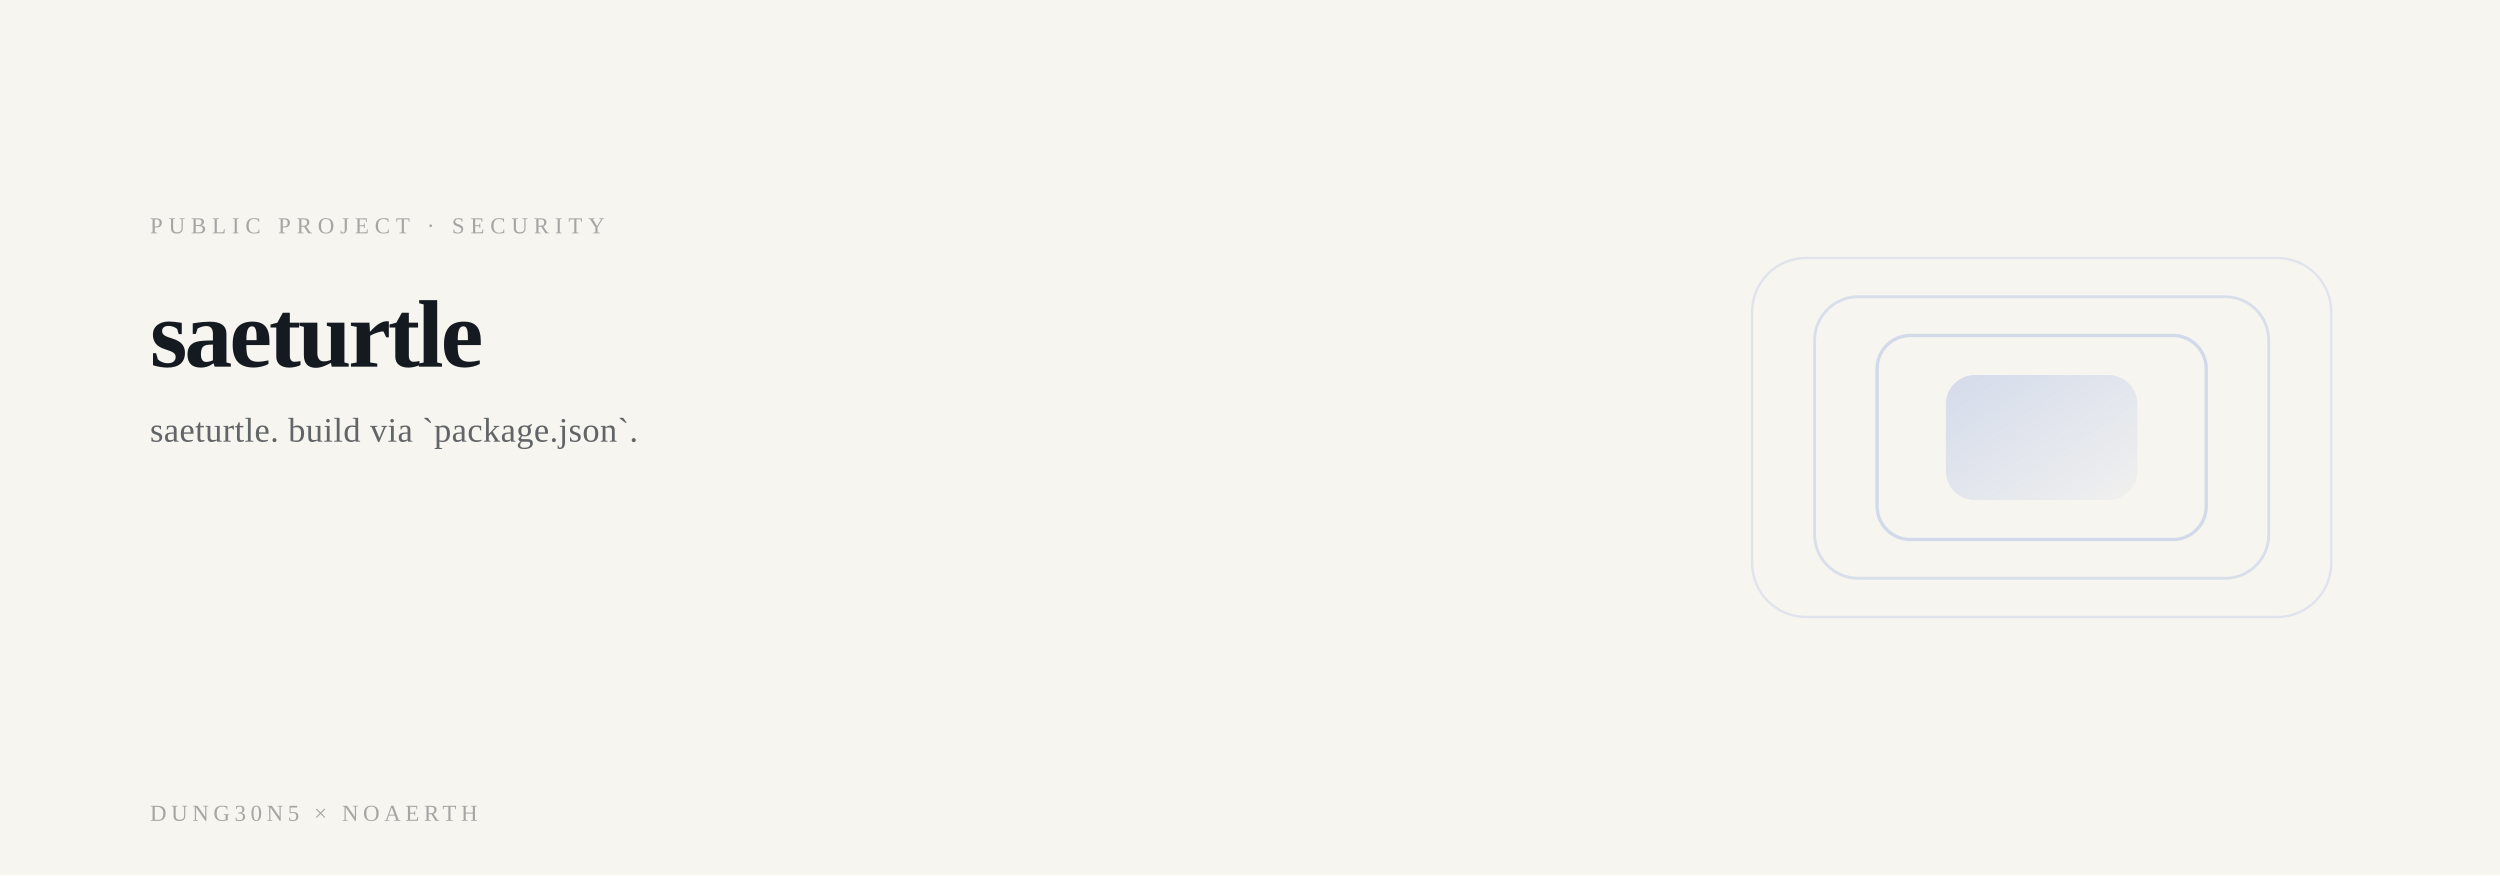
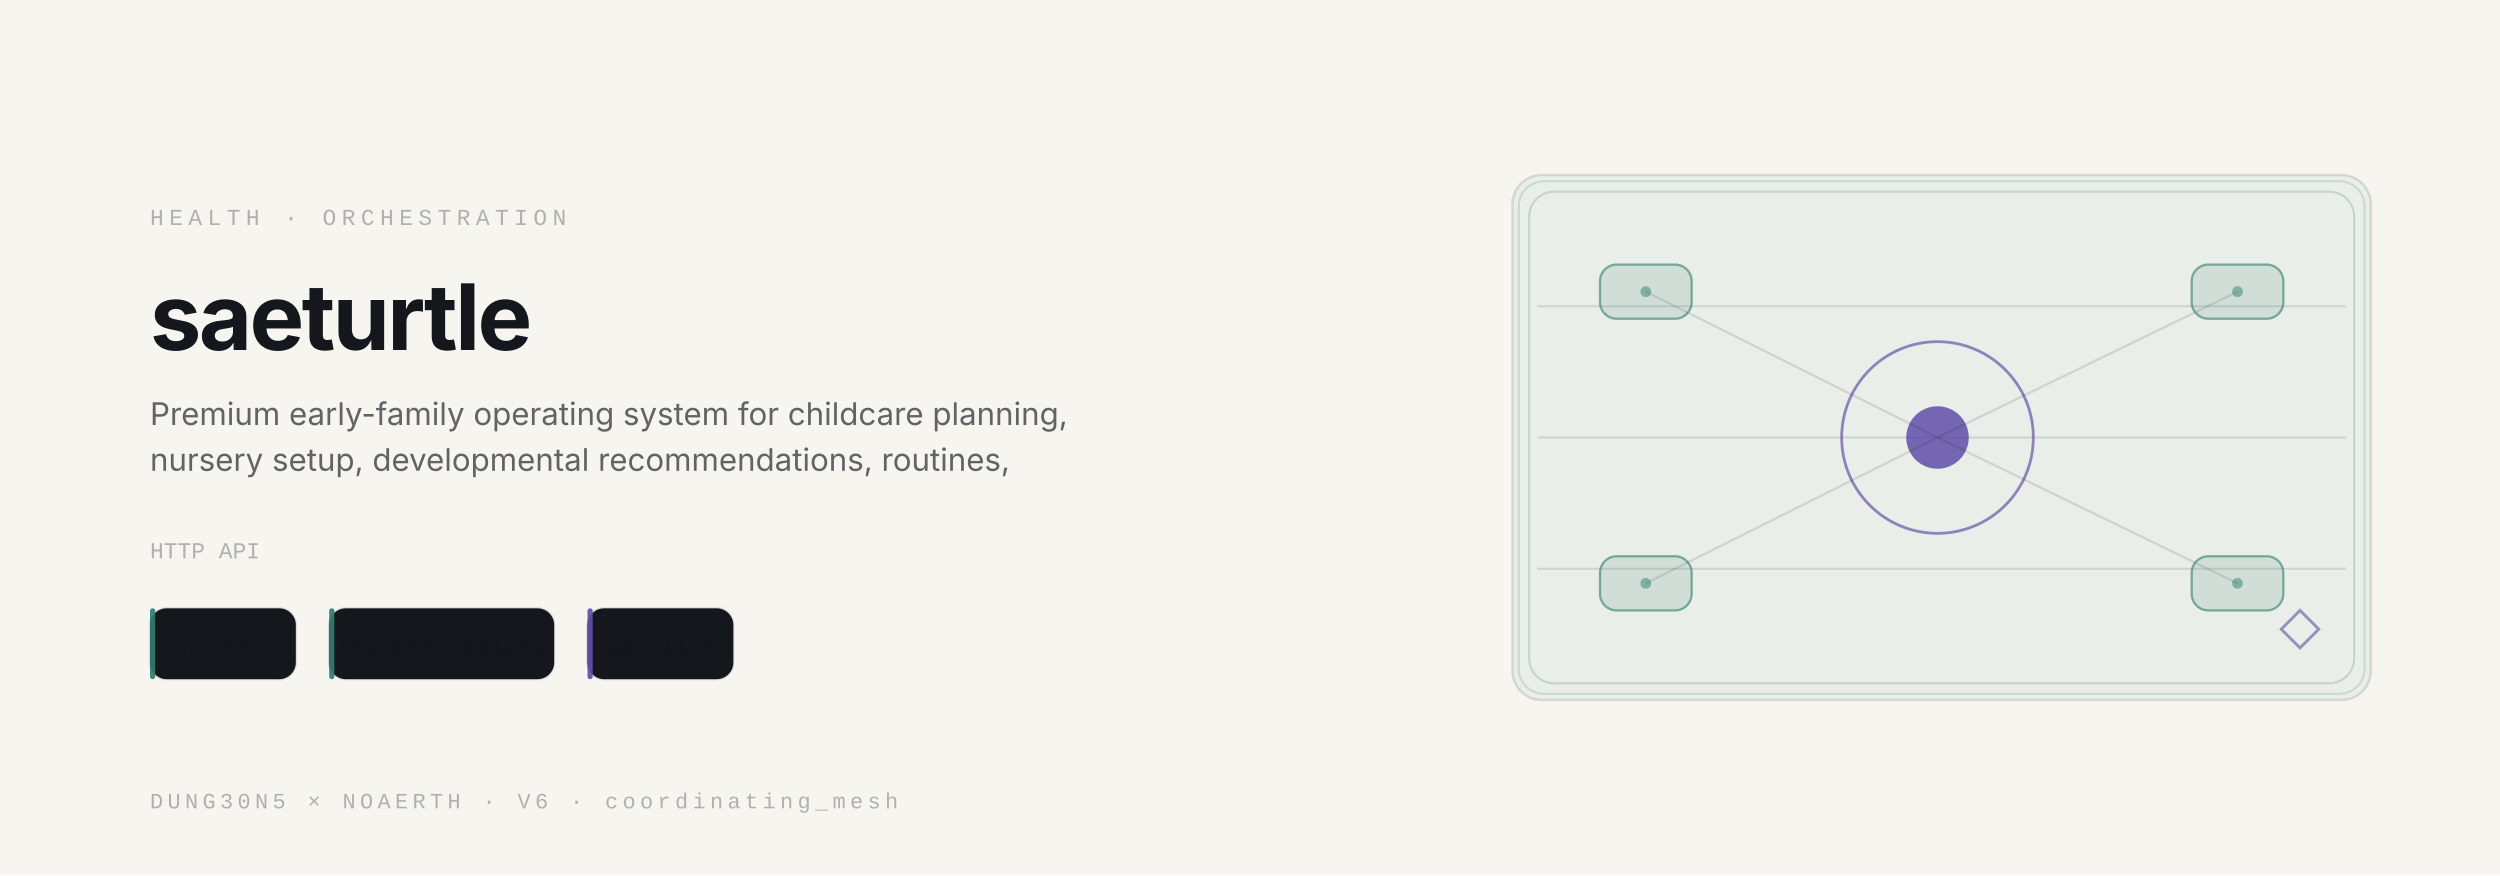
- <svg xmlns="http://www.w3.org/2000/svg" viewBox="0 0 1200 420" width="1200" height="420" role="img" aria-label="saeturtle: gated channels passing through a sealed boundary. Motion depicts records cross a trust boundary, get validated, and are held or rejected.">
-   <defs>
-     <linearGradient id="hero-saeturtle-light-a" x1="0" y1="0" x2="1" y2="1">
-       <stop offset="0" stop-color="#8fa8e0" stop-opacity="0.85" />
-       <stop offset="1" stop-color="#8fa8e0" stop-opacity="0.15" />
-     </linearGradient>
-   </defs>
+ <svg xmlns="http://www.w3.org/2000/svg" viewBox="0 0 1200 420" width="1200" height="420" role="img" aria-label="saeturtle: nodes advertise, a coordinator selects, work converges">
  <rect width="1200" height="420" fill="#f7f5f0" />
-   <rect x="901" y="161.02" width="158" height="97.96" rx="16" fill="none" stroke="#8fa8e0" stroke-width="1.60" opacity="0.36" />
-   <rect x="871" y="142.42" width="218" height="135.16" rx="21" fill="none" stroke="#8fa8e0" stroke-width="1.38" opacity="0.29" />
-   <rect x="841" y="123.82" width="278" height="172.36" rx="26" fill="none" stroke="#8fa8e0" stroke-width="1.16" opacity="0.23" />
-   <rect x="934" y="180" width="92" height="60" rx="14" fill="url(#hero-saeturtle-light-a)" opacity="0.40" />
-   <text x="72" y="112" fill="#141a205c" font-size="11" letter-spacing="2.8">PUBLIC PROJECT · SECURITY</text>
-   <text x="72" y="176" fill="#141a20" font-size="46" font-weight="660" letter-spacing="-1.4">saeturtle</text>
-   <text x="72" y="212" fill="#141a20a8" font-size="16.5" letter-spacing="0.2">saeturtle. build via `package.json`.</text>
-   <rect x="72" y="266" width="106" height="40" rx="9" fill="#141a20" fill-opacity="0.05" stroke="#f4efe424" stroke-width="1.1" opacity="0">
-     <animate attributeName="opacity" from="0" to="1" dur="0.5s" begin="0.50s" fill="freeze" />
-   </rect>
-   <rect x="72" y="266" width="2.5" height="40" rx="1.2" fill="#8fa8e0" opacity="0">
-     <animate attributeName="opacity" from="0" to="0.9" dur="0.5s" begin="0.50s" fill="freeze" />
-   </rect>
-   <text x="125" y="291" fill="#141a20" font-size="11.5" text-anchor="middle" font-family="ui-monospace,SFMono-Regular,Menlo,monospace" opacity="0">request<animate attributeName="opacity" from="0" to="1" dur="0.5s" begin="0.65s" fill="freeze" />
-   </text>
-   <rect x="194" y="266" width="106" height="40" rx="9" fill="#141a20" fill-opacity="0.05" stroke="#f4efe424" stroke-width="1.1" opacity="0">
-     <animate attributeName="opacity" from="0" to="1" dur="0.5s" begin="1.00s" fill="freeze" />
-   </rect>
-   <rect x="194" y="266" width="2.5" height="40" rx="1.2" fill="#8fa8e0" opacity="0">
-     <animate attributeName="opacity" from="0" to="0.9" dur="0.5s" begin="1.00s" fill="freeze" />
-   </rect>
-   <text x="247" y="291" fill="#141a20" font-size="11.5" text-anchor="middle" font-family="ui-monospace,SFMono-Regular,Menlo,monospace" opacity="0">authenticate<animate attributeName="opacity" from="0" to="1" dur="0.5s" begin="1.15s" fill="freeze" />
-   </text>
-   <rect x="316" y="266" width="106" height="40" rx="9" fill="#141a20" fill-opacity="0.05" stroke="#f4efe424" stroke-width="1.1" opacity="0">
-     <animate attributeName="opacity" from="0" to="1" dur="0.5s" begin="1.50s" fill="freeze" />
-   </rect>
-   <rect x="316" y="266" width="2.5" height="40" rx="1.2" fill="#8fa8e0" opacity="0">
-     <animate attributeName="opacity" from="0" to="0.9" dur="0.5s" begin="1.50s" fill="freeze" />
-   </rect>
-   <text x="369" y="291" fill="#141a20" font-size="11.5" text-anchor="middle" font-family="ui-monospace,SFMono-Regular,Menlo,monospace" opacity="0">authorise<animate attributeName="opacity" from="0" to="1" dur="0.5s" begin="1.65s" fill="freeze" />
-   </text>
-   <rect x="438" y="266" width="106" height="40" rx="9" fill="#141a20" fill-opacity="0.05" stroke="#f4efe424" stroke-width="1.1" opacity="0">
-     <animate attributeName="opacity" from="0" to="1" dur="0.5s" begin="2.00s" fill="freeze" />
-   </rect>
-   <rect x="438" y="266" width="2.5" height="40" rx="1.2" fill="#e7c27a" opacity="0">
-     <animate attributeName="opacity" from="0" to="0.9" dur="0.5s" begin="2.00s" fill="freeze" />
-   </rect>
-   <text x="491" y="291" fill="#141a20" font-size="11.5" text-anchor="middle" font-family="ui-monospace,SFMono-Regular,Menlo,monospace" opacity="0">record<animate attributeName="opacity" from="0" to="1" dur="0.5s" begin="2.15s" fill="freeze" />
-   </text>
-   <rect x="560" y="266" width="106" height="40" rx="9" fill="#141a20" fill-opacity="0.05" stroke="#f4efe424" stroke-width="1.1" opacity="0">
-     <animate attributeName="opacity" from="0" to="1" dur="0.5s" begin="2.50s" fill="freeze" />
-   </rect>
-   <rect x="560" y="266" width="2.5" height="40" rx="1.2" fill="#e0796b" opacity="0">
-     <animate attributeName="opacity" from="0" to="0.9" dur="0.5s" begin="2.50s" fill="freeze" />
-   </rect>
-   <text x="613" y="291" fill="#141a20" font-size="11.5" text-anchor="middle" font-family="ui-monospace,SFMono-Regular,Menlo,monospace" opacity="0">reject<animate attributeName="opacity" from="0" to="1" dur="0.5s" begin="2.65s" fill="freeze" />
-   </text>
-   <text x="72" y="394" fill="#141a205c" font-size="11" letter-spacing="2.2">DUNG30N5 × NOAERTH</text>
+   <text x="72" y="108" font-family="ui-monospace, SFMono-Regular, Menlo, Monaco, Consolas, 'Liberation Mono', monospace" font-size="11" letter-spacing="2.6" fill="#14171c4f">HEALTH · ORCHESTRATION</text>
+   <text x="72" y="168" font-family="-apple-system, BlinkMacSystemFont, 'Segoe UI', Inter, Helvetica, Arial, sans-serif" font-size="44" font-weight="660" letter-spacing="-1.2" fill="#14171c">saeturtle</text>
+   <text x="72" y="204" font-family="-apple-system, BlinkMacSystemFont, 'Segoe UI', Inter, Helvetica, Arial, sans-serif" font-size="15" fill="#14171ca8">Premium early-family operating system for childcare planning,</text>
+   <text x="72" y="226" font-family="-apple-system, BlinkMacSystemFont, 'Segoe UI', Inter, Helvetica, Arial, sans-serif" font-size="15" fill="#14171ca8">nursery setup, developmental recommendations, routines,</text>
+   <text x="72" y="268" font-family="ui-monospace, SFMono-Regular, Menlo, Monaco, Consolas, 'Liberation Mono', monospace" font-size="11" fill="#14171c4f">HTTP API</text>
+   <rect x="72.0" y="292.0" width="70.0" height="34.0" rx="8" fill="#14171c" stroke="#14171c1f" stroke-width="1.1" />
+   <rect x="72.0" y="292.0" width="2.5" height="34.0" rx="1.2" fill="#2f7d6c" opacity="0.92" />
+   <text x="107.0" y="314" font-family="ui-monospace, SFMono-Regular, Menlo, Monaco, Consolas, 'Liberation Mono', monospace" font-size="11" fill="#14171c" fill-opacity="0.82" text-anchor="middle">checkout</text>
+   <rect x="158.0" y="292.0" width="108.0" height="34.0" rx="8" fill="#14171c" stroke="#14171c1f" stroke-width="1.1" />
+   <rect x="158.0" y="292.0" width="2.5" height="34.0" rx="1.2" fill="#2f7d6c" opacity="0.92" />
+   <text x="212.0" y="314" font-family="ui-monospace, SFMono-Regular, Menlo, Monaco, Consolas, 'Liberation Mono', monospace" font-size="11" fill="#14171c" fill-opacity="0.82" text-anchor="middle">recommendations</text>
+   <rect x="282.0" y="292.0" width="70.0" height="34.0" rx="8" fill="#14171c" stroke="#14171c1f" stroke-width="1.1" />
+   <rect x="282.0" y="292.0" width="2.5" height="34.0" rx="1.2" fill="#5f4fa8" opacity="0.92" />
+   <text x="317.0" y="314" font-family="ui-monospace, SFMono-Regular, Menlo, Monaco, Consolas, 'Liberation Mono', monospace" font-size="11" fill="#14171c" fill-opacity="0.82" text-anchor="middle">waitlist</text>
+   <rect x="726.0" y="84.0" width="412.0" height="252.0" rx="14" fill="#2f7d6c" fill-opacity="0.06" />
+   <rect x="729.0" y="87.0" width="406.0" height="246.0" rx="12" fill="none" stroke="#2f7d6c" stroke-width="1" stroke-opacity="0.18" />
+   <rect x="726.0" y="84.0" width="412.0" height="252.0" rx="14" fill="none" stroke="#14171c1f" stroke-width="1.2" />
+   <line x1="738.0" y1="147.0" x2="1126.0" y2="147.0" stroke="#14171c1f" stroke-width="1" />
+   <line x1="738.0" y1="210.0" x2="1126.0" y2="210.0" stroke="#14171c1f" stroke-width="1" />
+   <line x1="738.0" y1="273.0" x2="1126.0" y2="273.0" stroke="#14171c1f" stroke-width="1" />
+   <rect x="734.0" y="92.0" width="396.0" height="236.0" rx="12" fill="none" stroke="#2f7d6c" stroke-width="1" stroke-opacity="0.22" />
+   <path d="M1095.0 302.0 l9 -9 l9 9 l-9 9 z" fill="none" stroke="#5f4fa8" stroke-width="1.4" opacity="0.6" />
+   <circle cx="930" cy="210" r="46" fill="none" stroke="#5f4fa8" stroke-width="1.4" opacity="0.55" />
+   <circle cx="930" cy="210" r="15" fill="#5f4fa8" opacity="0.85" />
+   <circle cx="930.0" cy="210.0" r="46.0" fill="none" stroke="#5f4fa8" stroke-width="1.1" opacity="0.28" />
+   <line x1="790" y1="140" x2="930" y2="210" stroke="#14171c1f" stroke-width="1.1" />
+   <circle cx="790.0" cy="140.0" r="2.6" fill="#2f7d6c" opacity="0.5" />
+   <rect x="768" y="127" width="44" height="26" rx="8" fill="#2f7d6c" fill-opacity="0.14" stroke="#2f7d6c" stroke-width="1.1" stroke-opacity="0.6" opacity="1" />
+   <line x1="1074" y1="140" x2="930" y2="210" stroke="#14171c1f" stroke-width="1.1" />
+   <circle cx="1074.0" cy="140.0" r="2.6" fill="#2f7d6c" opacity="0.5" />
+   <rect x="1052" y="127" width="44" height="26" rx="8" fill="#2f7d6c" fill-opacity="0.14" stroke="#2f7d6c" stroke-width="1.1" stroke-opacity="0.6" opacity="1" />
+   <line x1="790" y1="280" x2="930" y2="210" stroke="#14171c1f" stroke-width="1.1" />
+   <circle cx="790.0" cy="280.0" r="2.6" fill="#2f7d6c" opacity="0.5" />
+   <rect x="768" y="267" width="44" height="26" rx="8" fill="#2f7d6c" fill-opacity="0.14" stroke="#2f7d6c" stroke-width="1.1" stroke-opacity="0.6" opacity="1" />
+   <line x1="1074" y1="280" x2="930" y2="210" stroke="#14171c1f" stroke-width="1.1" />
+   <circle cx="1074.0" cy="280.0" r="2.6" fill="#2f7d6c" opacity="0.5" />
+   <rect x="1052" y="267" width="44" height="26" rx="8" fill="#2f7d6c" fill-opacity="0.14" stroke="#2f7d6c" stroke-width="1.1" stroke-opacity="0.6" opacity="1" />
+   <text x="72" y="388" font-family="ui-monospace, SFMono-Regular, Menlo, Monaco, Consolas, 'Liberation Mono', monospace" font-size="10.5" letter-spacing="2.1" fill="#14171c4f">DUNG30N5 × NOAERTH · V6 · coordinating_mesh</text>
</svg>
